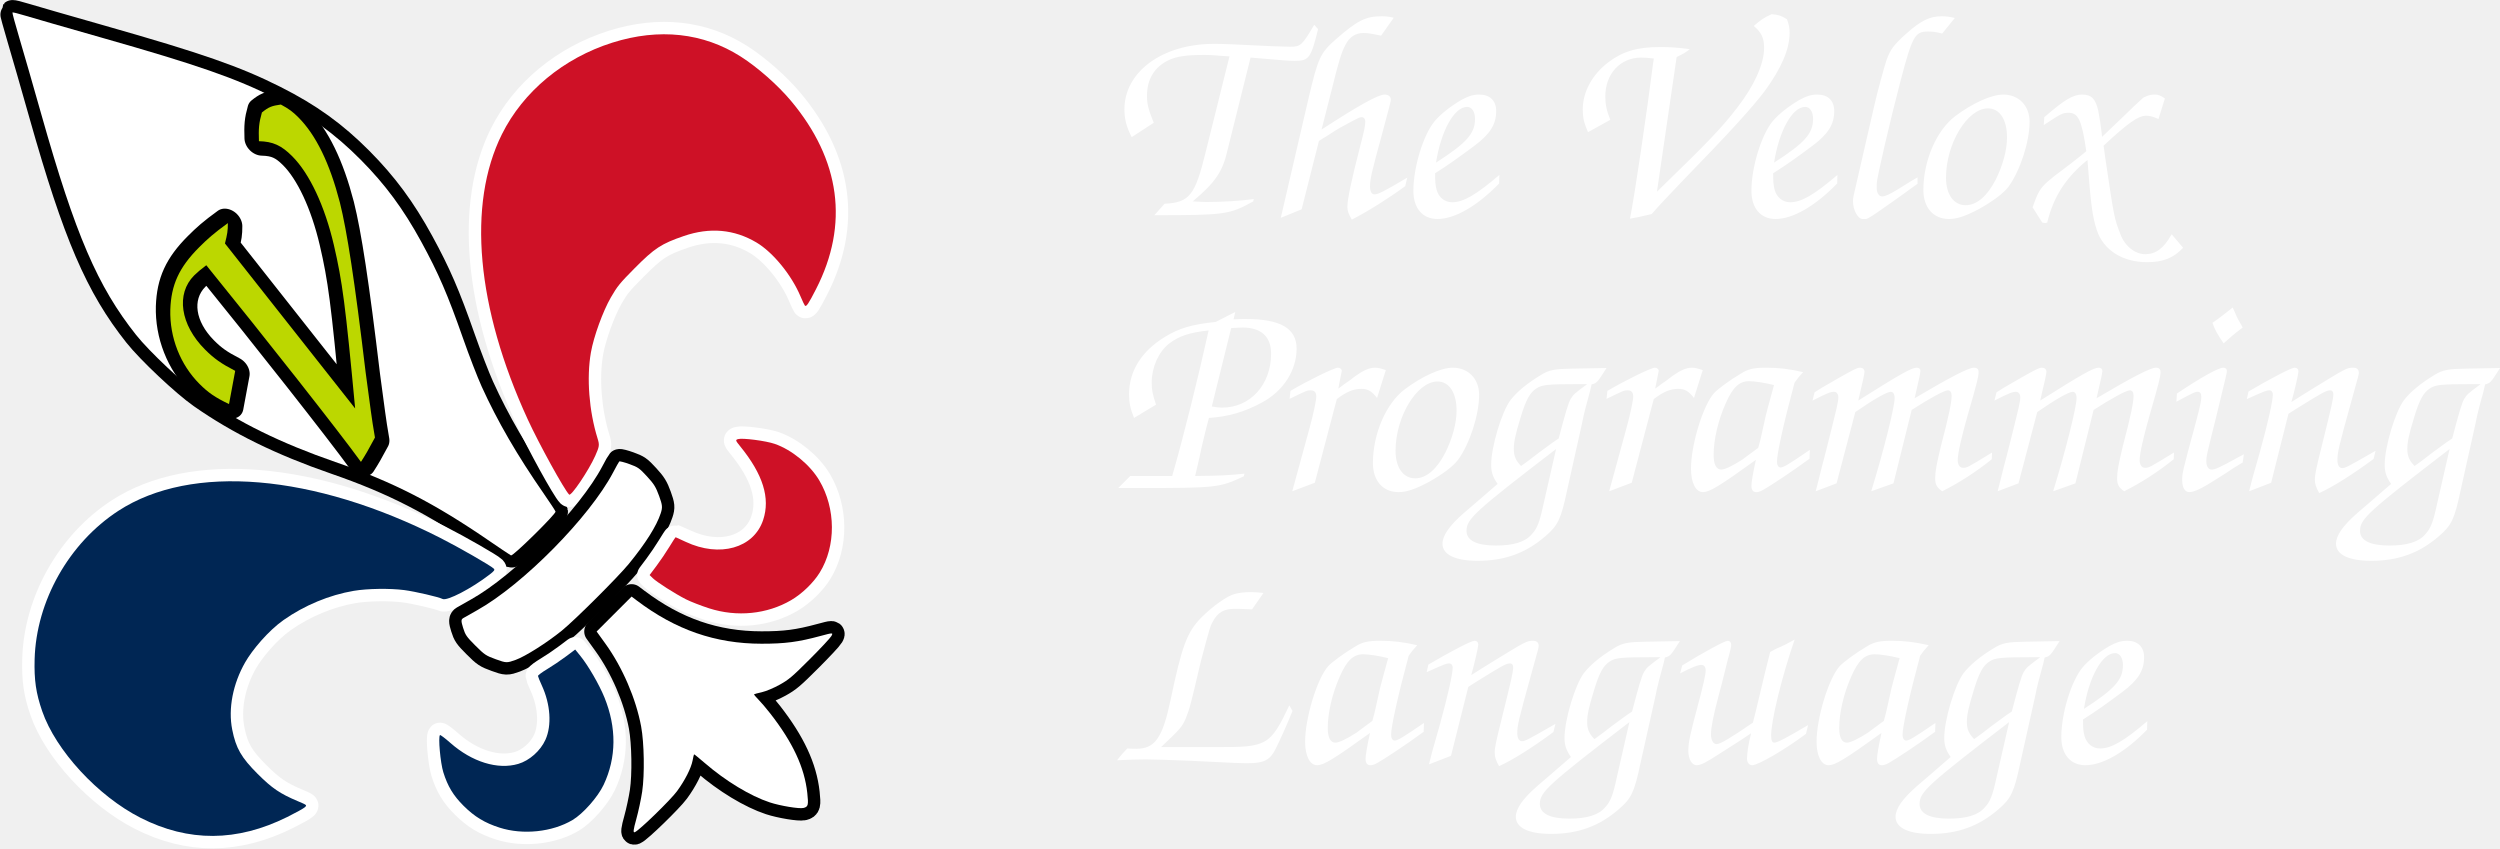
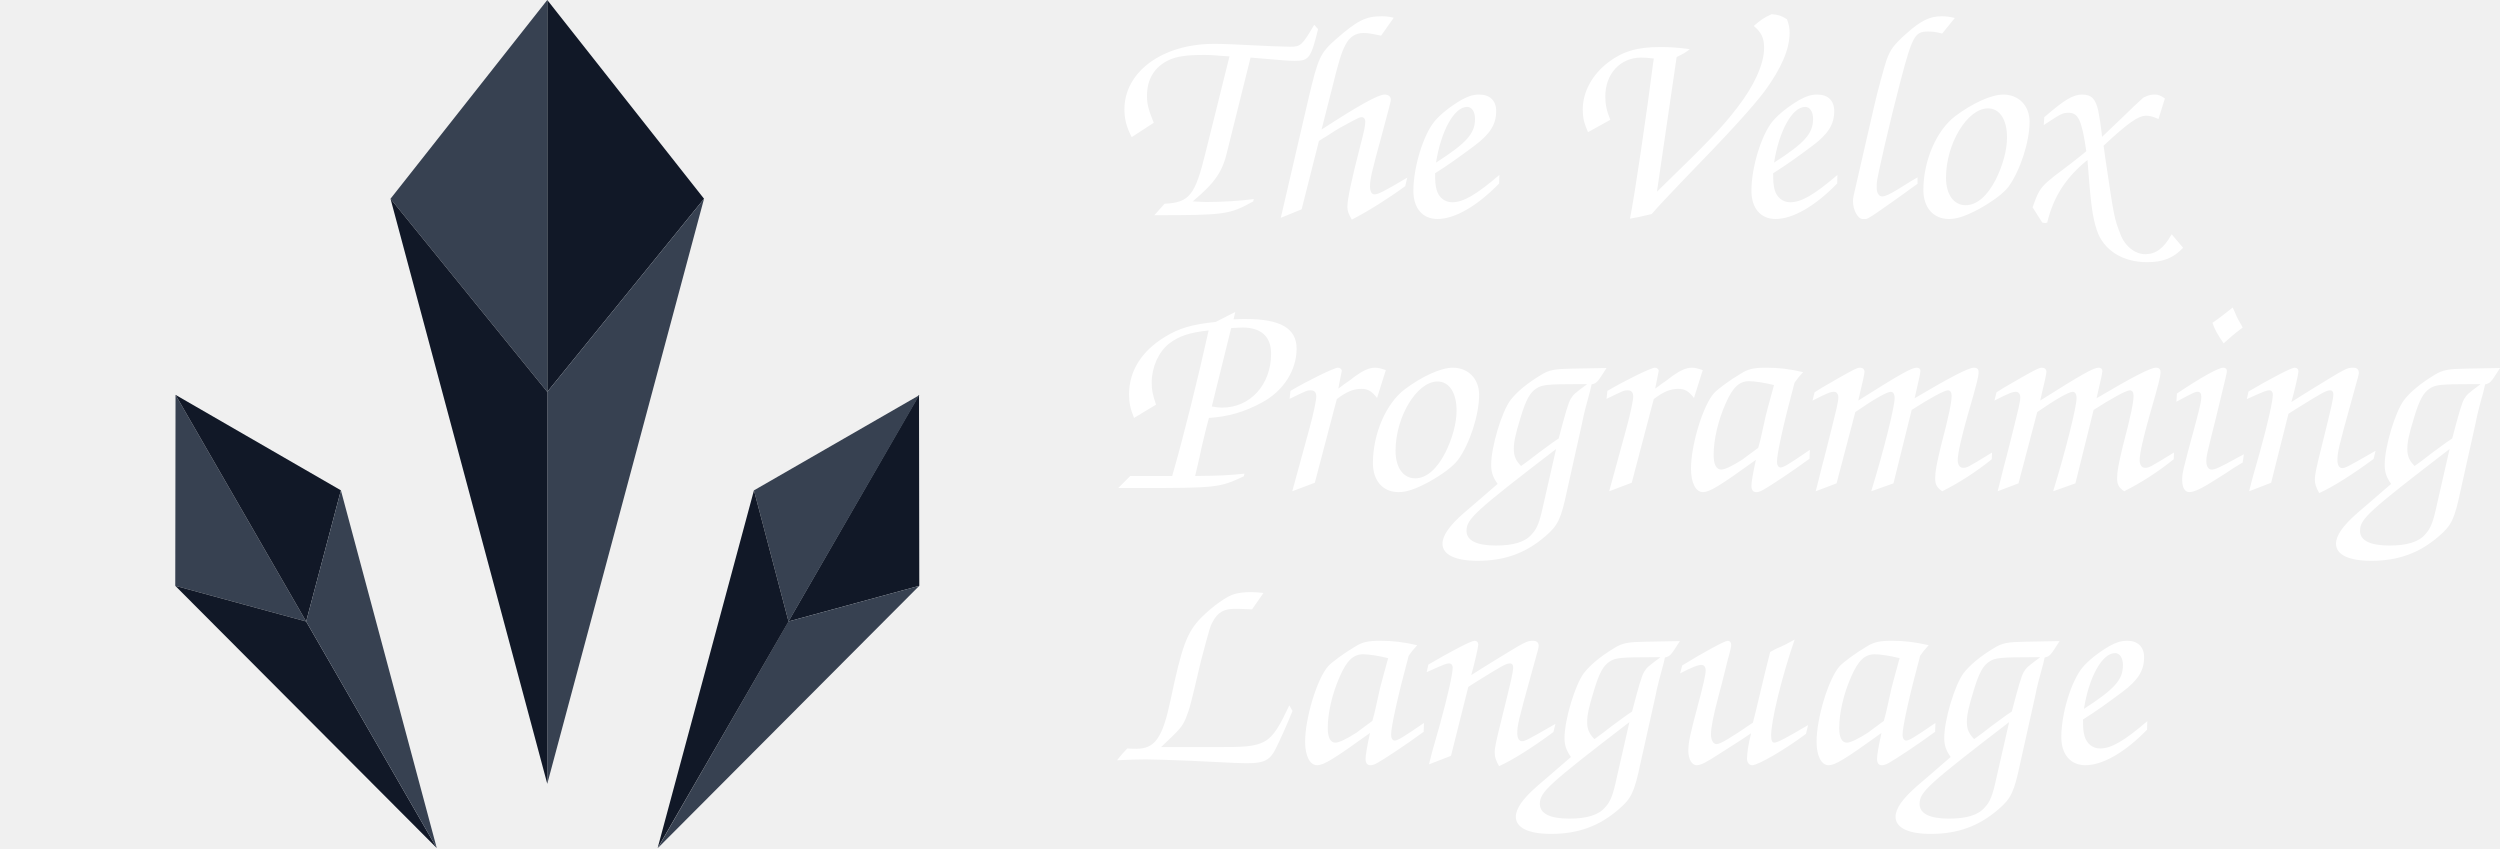
<svg xmlns="http://www.w3.org/2000/svg" width="175.544mm" height="59.552mm" viewBox="0 0 175.544 59.552" version="1.1" id="svg1" xml:space="preserve">
  <defs id="defs1">
    <clipPath clipPathUnits="userSpaceOnUse" id="clipPath4">
      <g id="use4" />
    </clipPath>
  </defs>
  <g id="layer1" style="display:inline" transform="matrix(0.3483986,0,0,0.3483986,-6.788818,31.86109)">
-     <g id="g4" transform="translate(0,-161.5774)">
-       <g id="g2" transform="matrix(0.748866,-0.748866,0.748866,0.748866,-82.18628,136.6354)" style="display:inline;stroke-width:4.721;stroke-dasharray:none;paint-order:markers stroke fill">
-         <path style="fill:#ffffff;fill-opacity:1;stroke:#000000;stroke-width:4.721;stroke-linecap:round;stroke-linejoin:round;stroke-dasharray:none;stroke-opacity:1;paint-order:markers stroke fill" d="m 106.312,166.983 c -0.067,-0.182 -0.485,-2.295 -0.931,-4.696 -2.353,-12.692 -5.016,-20.97 -10.138,-31.517 -4.785,-9.853 -7.677,-18.323 -9.203,-26.956 -0.692,-3.916 -0.963,-12.978 -0.507,-16.948 1.345,-11.71 5.305,-21.647 16.875,-42.342 2.733,-4.888 6.04,-10.868 7.35,-13.288 1.31,-2.42 2.448,-4.404 2.529,-4.408 0.081,-0.004 0.67,0.975 1.308,2.175 0.638,1.201 3.945,7.183 7.348,13.295 9.234,16.584 12.527,23.398 15.153,31.353 2.311,7.003 3.26,12.821 3.237,19.844 -0.022,6.635 -0.884,12.378 -2.88,19.182 -1.93,6.579 -3.56,10.694 -7.389,18.653 -1.505,3.129 -3.295,7.177 -3.977,8.996 -2.557,6.821 -4.464,13.998 -6.07,22.849 -0.366,2.017 -0.731,3.773 -0.811,3.903 -0.242,0.392 -11.749,0.3 -11.894,-0.095 z" id="path10" />
-         <path style="fill:#ce1126;fill-opacity:1;stroke:#ffffff;stroke-width:4.721;stroke-linecap:round;stroke-linejoin:round;stroke-dasharray:none;stroke-opacity:1;paint-order:markers stroke fill" d="m 179.475,172.915 c 0,-0.12 0.301,-0.959 0.668,-1.863 1.656,-4.075 2.209,-9.614 1.312,-13.142 -1.214,-4.777 -4.202,-8.353 -8.897,-10.648 -4.085,-1.997 -5.575,-2.309 -10.943,-2.288 -4.017,0.015 -4.781,0.093 -7.144,0.728 -2.945,0.792 -7.609,2.973 -10.097,4.723 -4.021,2.828 -8.127,7.623 -10.673,12.466 -0.608,1.157 -0.821,1.32 -2.646,2.023 -2.808,1.083 -8.732,2.24 -8.731,1.706 0.002,-1.345 2.767,-10.885 4.554,-15.711 8.125,-21.943 20.768,-37.094 34.904,-41.83 8.598,-2.88 18.529,-1.951 27.179,2.545 8.263,4.294 13.575,10.904 15.398,19.161 0.824,3.732 1.144,8.803 0.8,12.694 -1.294,14.634 -8.803,24.458 -21.941,28.706 -3.01,0.973 -3.745,1.117 -3.745,0.732 z" id="path9" />
-         <path style="fill:#002654;fill-opacity:1;stroke:#ffffff;stroke-width:4.721;stroke-linecap:round;stroke-linejoin:round;stroke-dasharray:none;stroke-opacity:1;paint-order:markers stroke fill" d="m 41.004,172.071 c -10.12,-3.405 -16.664,-9.874 -19.844,-19.615 -2.83,-8.671 -2.354,-20.489 1.112,-27.608 1.589,-3.262 3.094,-5.28 5.97,-8.003 8.047,-7.617 20.283,-11.022 31.248,-8.696 16.213,3.44 31.27,21.267 39.664,46.96 1.242,3.803 3.062,10.533 3.062,11.324 0,0.353 -0.221,0.391 -1.389,0.239 -4.344,-0.566 -9.299,-2.141 -9.586,-3.046 -0.248,-0.78 -2.696,-4.705 -3.958,-6.345 -1.683,-2.187 -4.763,-5.176 -6.895,-6.691 -3.838,-2.727 -8.607,-4.69 -13.35,-5.515 -3.57,-0.621 -8.297,-0.181 -10.859,0.515 -4.571,1.24 -8.563,3.939 -10.822,7.317 -2.003,2.995 -2.54,4.978 -2.538,9.381 0.002,3.859 0.346,5.665 1.728,9.062 0.722,1.775 0.723,1.786 0.16,1.782 -0.312,-0.002 -1.978,-0.479 -3.703,-1.059 z" id="path8" />
-         <path style="fill:#ffffff;fill-opacity:1;stroke:#000000;stroke-width:4.721;stroke-linecap:round;stroke-linejoin:round;stroke-dasharray:none;stroke-opacity:1;paint-order:markers stroke fill" d="m 103.023,183.943 c -3.624,-0.378 -8.354,-1.44 -10.14,-2.276 -1.603,-0.75 -1.695,-0.847 -2.58,-2.737 -0.856,-1.827 -0.918,-2.138 -0.918,-4.605 1.84e-4,-2.39 0.072,-2.783 0.746,-4.062 0.626,-1.189 0.838,-1.393 1.323,-1.27 0.317,0.08 1.632,0.445 2.921,0.809 9.612,2.719 27.686,2.6 36.839,-0.243 1.151,-0.357 2.188,-0.652 2.304,-0.654 0.117,-0.002 0.575,0.771 1.018,1.719 0.742,1.586 0.798,1.906 0.71,4.035 -0.081,1.96 -0.234,2.608 -1.001,4.251 -0.793,1.698 -1.056,2.015 -2.125,2.556 -2.249,1.14 -6.083,2.007 -11.081,2.507 -3.233,0.324 -14.817,0.304 -18.017,-0.03 z" id="path7" />
-         <path style="fill:#ce1126;fill-opacity:1;stroke:#ffffff;stroke-width:4.721;stroke-linecap:round;stroke-linejoin:round;stroke-dasharray:none;stroke-opacity:1;paint-order:markers stroke fill" d="m 137.996,210.701 c -5.144,-1.348 -9.598,-4.99 -12.134,-9.923 -0.747,-1.452 -1.609,-3.415 -1.917,-4.361 -0.716,-2.204 -1.607,-6.24 -1.615,-7.312 l -0.006,-0.829 2.183,-0.312 c 1.201,-0.172 3.125,-0.543 4.276,-0.826 1.151,-0.282 2.112,-0.483 2.135,-0.446 0.023,0.037 0.353,0.928 0.733,1.98 2.427,6.715 8.299,10.002 13.354,7.476 3.93,-1.964 6.126,-6.15 6.834,-13.025 0.145,-1.408 0.195,-1.5 0.674,-1.244 0.777,0.416 3.527,3.988 4.303,5.59 1.496,3.087 1.935,7.537 1.076,10.894 -1.546,6.038 -6.566,11.109 -12.347,12.472 -2.239,0.528 -5.222,0.475 -7.549,-0.135 z" id="path6" />
-         <path style="fill:#002654;fill-opacity:1;stroke:#ffffff;stroke-width:4.721;stroke-linecap:round;stroke-linejoin:round;stroke-dasharray:none;stroke-opacity:1;paint-order:markers stroke fill" d="m 78.991,210.868 c -4.362,-1.111 -8.709,-4.634 -10.848,-8.792 -1.362,-2.647 -1.9,-4.846 -1.905,-7.786 -0.005,-2.756 0.493,-4.772 1.79,-7.24 0.871,-1.659 4.036,-5.45 4.55,-5.45 0.107,0 0.262,1.101 0.346,2.447 0.341,5.479 2.734,10.019 6.305,11.963 1.957,1.065 4.746,1.232 6.914,0.413 2.801,-1.057 5.464,-4.105 6.826,-7.812 0.321,-0.873 0.659,-1.672 0.751,-1.775 0.093,-0.103 1.06,0.038 2.15,0.313 1.09,0.275 2.979,0.644 4.199,0.818 l 2.217,0.318 -0.166,1.593 c -0.243,2.326 -1.319,6.361 -2.344,8.788 -2.412,5.713 -6.479,9.71 -11.845,11.643 -2.415,0.87 -6.673,1.136 -8.938,0.559 z" id="path5" />
-         <path style="fill:#ffffff;fill-opacity:1;stroke:#000000;stroke-width:4.721;stroke-linecap:round;stroke-linejoin:round;stroke-dasharray:none;stroke-opacity:1;paint-order:markers stroke fill" d="m 111.697,240.329 c -0.697,-0.407 -2.842,-3.396 -3.796,-5.291 -1.762,-3.5 -3.07,-8.834 -3.452,-14.08 -0.103,-1.419 -0.226,-2.58 -0.272,-2.58 -0.046,0 -0.511,0.289 -1.032,0.643 -1.226,0.832 -3.72,1.646 -6.219,2.028 -2.067,0.317 -10.314,0.199 -11.187,-0.16 -0.367,-0.151 0.062,-0.495 1.93,-1.551 1.321,-0.747 3.354,-2.063 4.517,-2.924 2.617,-1.939 6.804,-6.261 8.613,-8.892 3.052,-4.439 5.447,-10.462 6.336,-15.933 l 0.462,-2.844 h 4.703 4.703 l 0.175,1.257 c 1.28,9.175 4.777,16.377 10.96,22.571 3.154,3.16 5.166,4.705 8.972,6.889 2.153,1.236 2.194,1.277 1.455,1.483 -0.418,0.116 -3.141,0.209 -6.051,0.207 -4.736,-0.004 -5.52,-0.069 -7.464,-0.621 -1.195,-0.339 -2.717,-0.962 -3.383,-1.384 -0.666,-0.422 -1.266,-0.768 -1.334,-0.768 -0.068,0 -0.123,0.569 -0.123,1.264 0,0.695 -0.125,2.273 -0.279,3.506 -0.862,6.94 -2.663,11.877 -5.715,15.67 -1.458,1.811 -1.728,1.973 -2.517,1.512 z" id="path1" />
-         <text xml:space="preserve" style="font-style:normal;font-variant:normal;font-weight:normal;font-stretch:normal;font-size:77.71px;line-height:0.8;font-family:Z003;-inkscape-font-specification:'Z003, Normal';font-variant-ligatures:normal;font-variant-caps:normal;font-variant-numeric:normal;font-variant-east-asian:normal;text-align:start;writing-mode:lr-tb;direction:ltr;text-anchor:start;display:inline;fill:#bcd700;fill-opacity:1;stroke:#000000;stroke-width:5.442;stroke-linecap:round;stroke-linejoin:round;stroke-dasharray:none;stroke-opacity:1;paint-order:stroke fill markers" x="89.365" y="119.534" id="text21-6" transform="scale(0.8976798,1.113983)">
-           <tspan x="89.365" y="119.534" style="font-style:normal;font-variant:normal;font-weight:normal;font-stretch:normal;font-size:77.71px;line-height:0.8;font-family:Z003;-inkscape-font-specification:'Z003, @opsz=96';font-variant-ligatures:normal;font-variant-caps:normal;font-variant-numeric:normal;font-variant-east-asian:normal;font-variation-settings:'opsz' 96;fill:#bcd700;fill-opacity:1;stroke:#000000;stroke-width:5.442;stroke-linecap:round;stroke-linejoin:round;stroke-dasharray:none;stroke-opacity:1;paint-order:stroke fill markers" id="tspan11-6">V</tspan>
-         </text>
-       </g>
-     </g>
    <text xml:space="preserve" style="font-style:normal;font-variant:normal;font-weight:normal;font-stretch:normal;font-size:59.14px;line-height:0.8;font-family:'Ubuntu Mono';-inkscape-font-specification:'Ubuntu Mono, Normal';font-variant-ligatures:normal;font-variant-caps:normal;font-variant-numeric:normal;font-variant-east-asian:normal;text-align:start;writing-mode:lr-tb;direction:ltr;text-anchor:start;fill:#bcd700;stroke:#000000;stroke-width:6.594;stroke-linecap:round;stroke-linejoin:round;stroke-dashoffset:23.811;paint-order:markers stroke fill" x="242.668" y="-48.075" id="text1">
      <tspan id="tspan1" style="font-style:normal;font-variant:normal;font-weight:normal;font-stretch:normal;font-size:59.14px;font-family:Z003;-inkscape-font-specification:'Z003, Normal';font-variant-ligatures:normal;font-variant-caps:normal;font-variant-numeric:normal;font-variant-east-asian:normal;fill:#ffffff;fill-opacity:1;stroke:none;stroke-width:6.594" x="242.668" y="-48.075">The Velox</tspan>
      <tspan style="font-style:normal;font-variant:normal;font-weight:normal;font-stretch:normal;font-size:59.14px;font-family:Z003;-inkscape-font-specification:'Z003, Normal';font-variant-ligatures:normal;font-variant-caps:normal;font-variant-numeric:normal;font-variant-east-asian:normal;fill:#ffffff;fill-opacity:1;stroke:none;stroke-width:6.594" x="242.668" y="6.966" id="tspan3">Programming</tspan>
      <tspan style="font-style:normal;font-variant:normal;font-weight:normal;font-stretch:normal;font-size:59.14px;font-family:Z003;-inkscape-font-specification:'Z003, Normal';font-variant-ligatures:normal;font-variant-caps:normal;font-variant-numeric:normal;font-variant-east-asian:normal;fill:#ffffff;fill-opacity:1;stroke:none;stroke-width:6.594" x="242.668" y="62.007" id="tspan4">Language</tspan>
    </text>
+     <g id="layer1-5" transform="matrix(1.635028,0,0,1.635028,-39.07433,-165.8843)">
+       <path style="font-variation-settings:'opsz' 96;fill:#111827;fill-opacity:1;stroke-width:5;stroke-linecap:round;stroke-linejoin:round;stroke-dashoffset:23.811;paint-order:markers stroke fill" d="M 122.6,70.023 103.276,93.832 V 45.525 Z" id="path19" />
+       <path style="font-variation-settings:'opsz' 96;fill:#374151;fill-opacity:1;stroke-width:5;stroke-linecap:round;stroke-linejoin:round;stroke-dashoffset:23.811;paint-order:markers stroke fill" d="M 103.276,93.832 V 142.139 L 122.6,70.023 Z" id="path20" />
+       <path style="font-variation-settings:'opsz' 96;fill:#111827;fill-opacity:1;stroke-width:5;stroke-linecap:round;stroke-linejoin:round;stroke-dashoffset:23.811;paint-order:markers stroke fill" d="m 149.134,117.735 -16.136,4.397 16.101,-27.935 z" id="path21" />
+       <path style="font-variation-settings:'opsz' 96;fill:#374151;fill-opacity:1;stroke-width:5;stroke-linecap:round;stroke-linejoin:round;stroke-dashoffset:23.811;paint-order:markers stroke fill" d="m 149.134,117.735 -32.236,32.332 16.101,-27.935 z" id="path22" />
+       <path style="font-variation-settings:'opsz' 96;fill:#374151;fill-opacity:1;stroke-width:5;stroke-linecap:round;stroke-linejoin:round;stroke-dashoffset:23.811;paint-order:markers stroke fill" d="m 83.953,70.023 19.323,23.808 v -48.307 z" id="path19-0" />
+       <path style="font-variation-settings:'opsz' 96;fill:#111827;fill-opacity:1;stroke-width:5;stroke-linecap:round;stroke-linejoin:round;stroke-dashoffset:23.811;paint-order:markers stroke fill" d="M 103.276,93.832 V 142.139 L 83.953,70.023 Z" id="path20-6" />
+       <path style="font-variation-settings:'opsz' 96;fill:#374151;fill-opacity:1;stroke-width:5;stroke-linecap:round;stroke-linejoin:round;stroke-dashoffset:23.811;paint-order:markers stroke fill" d="M 57.419,117.735 73.554,122.132 57.454,94.197 Z" id="path21-2" />
+       <path style="font-variation-settings:'opsz' 96;fill:#111827;fill-opacity:1;stroke-width:5;stroke-linecap:round;stroke-linejoin:round;stroke-dashoffset:23.811;paint-order:markers stroke fill" d="M 57.419,117.735 89.655,150.067 73.554,122.132 Z" id="path22-6" />
+       <path style="font-variation-settings:'opsz' 96;fill:#111827;fill-opacity:1;stroke-width:5;stroke-linecap:round;stroke-linejoin:round;stroke-dashoffset:23.811;paint-order:markers stroke fill" d="M 77.838,105.966 73.554,122.132 57.454,94.197 Z" id="path21-2-7" />
+       <path style="font-variation-settings:'opsz' 96;fill:#374151;fill-opacity:1;stroke-width:5;stroke-linecap:round;stroke-linejoin:round;stroke-dashoffset:23.811;paint-order:markers stroke fill" d="m 77.838,105.966 11.817,44.101 -16.101,-27.935 z" id="path22-6-5" />
+       <path style="font-variation-settings:'opsz' 96;fill:#374151;fill-opacity:1;stroke-width:5;stroke-linecap:round;stroke-linejoin:round;stroke-dashoffset:23.811;paint-order:markers stroke fill" d="m 128.752,105.971 4.264,16.171 16.136,-27.915 z" id="path21-2-9" />
+       <path style="font-variation-settings:'opsz' 96;fill:#111827;fill-opacity:1;stroke-width:5;stroke-linecap:round;stroke-linejoin:round;stroke-dashoffset:23.811;paint-order:markers stroke fill" d="m 128.752,105.971 -11.872,44.086 16.136,-27.915 z" id="path22-6-2" />
+     </g>
  </g>
</svg>
